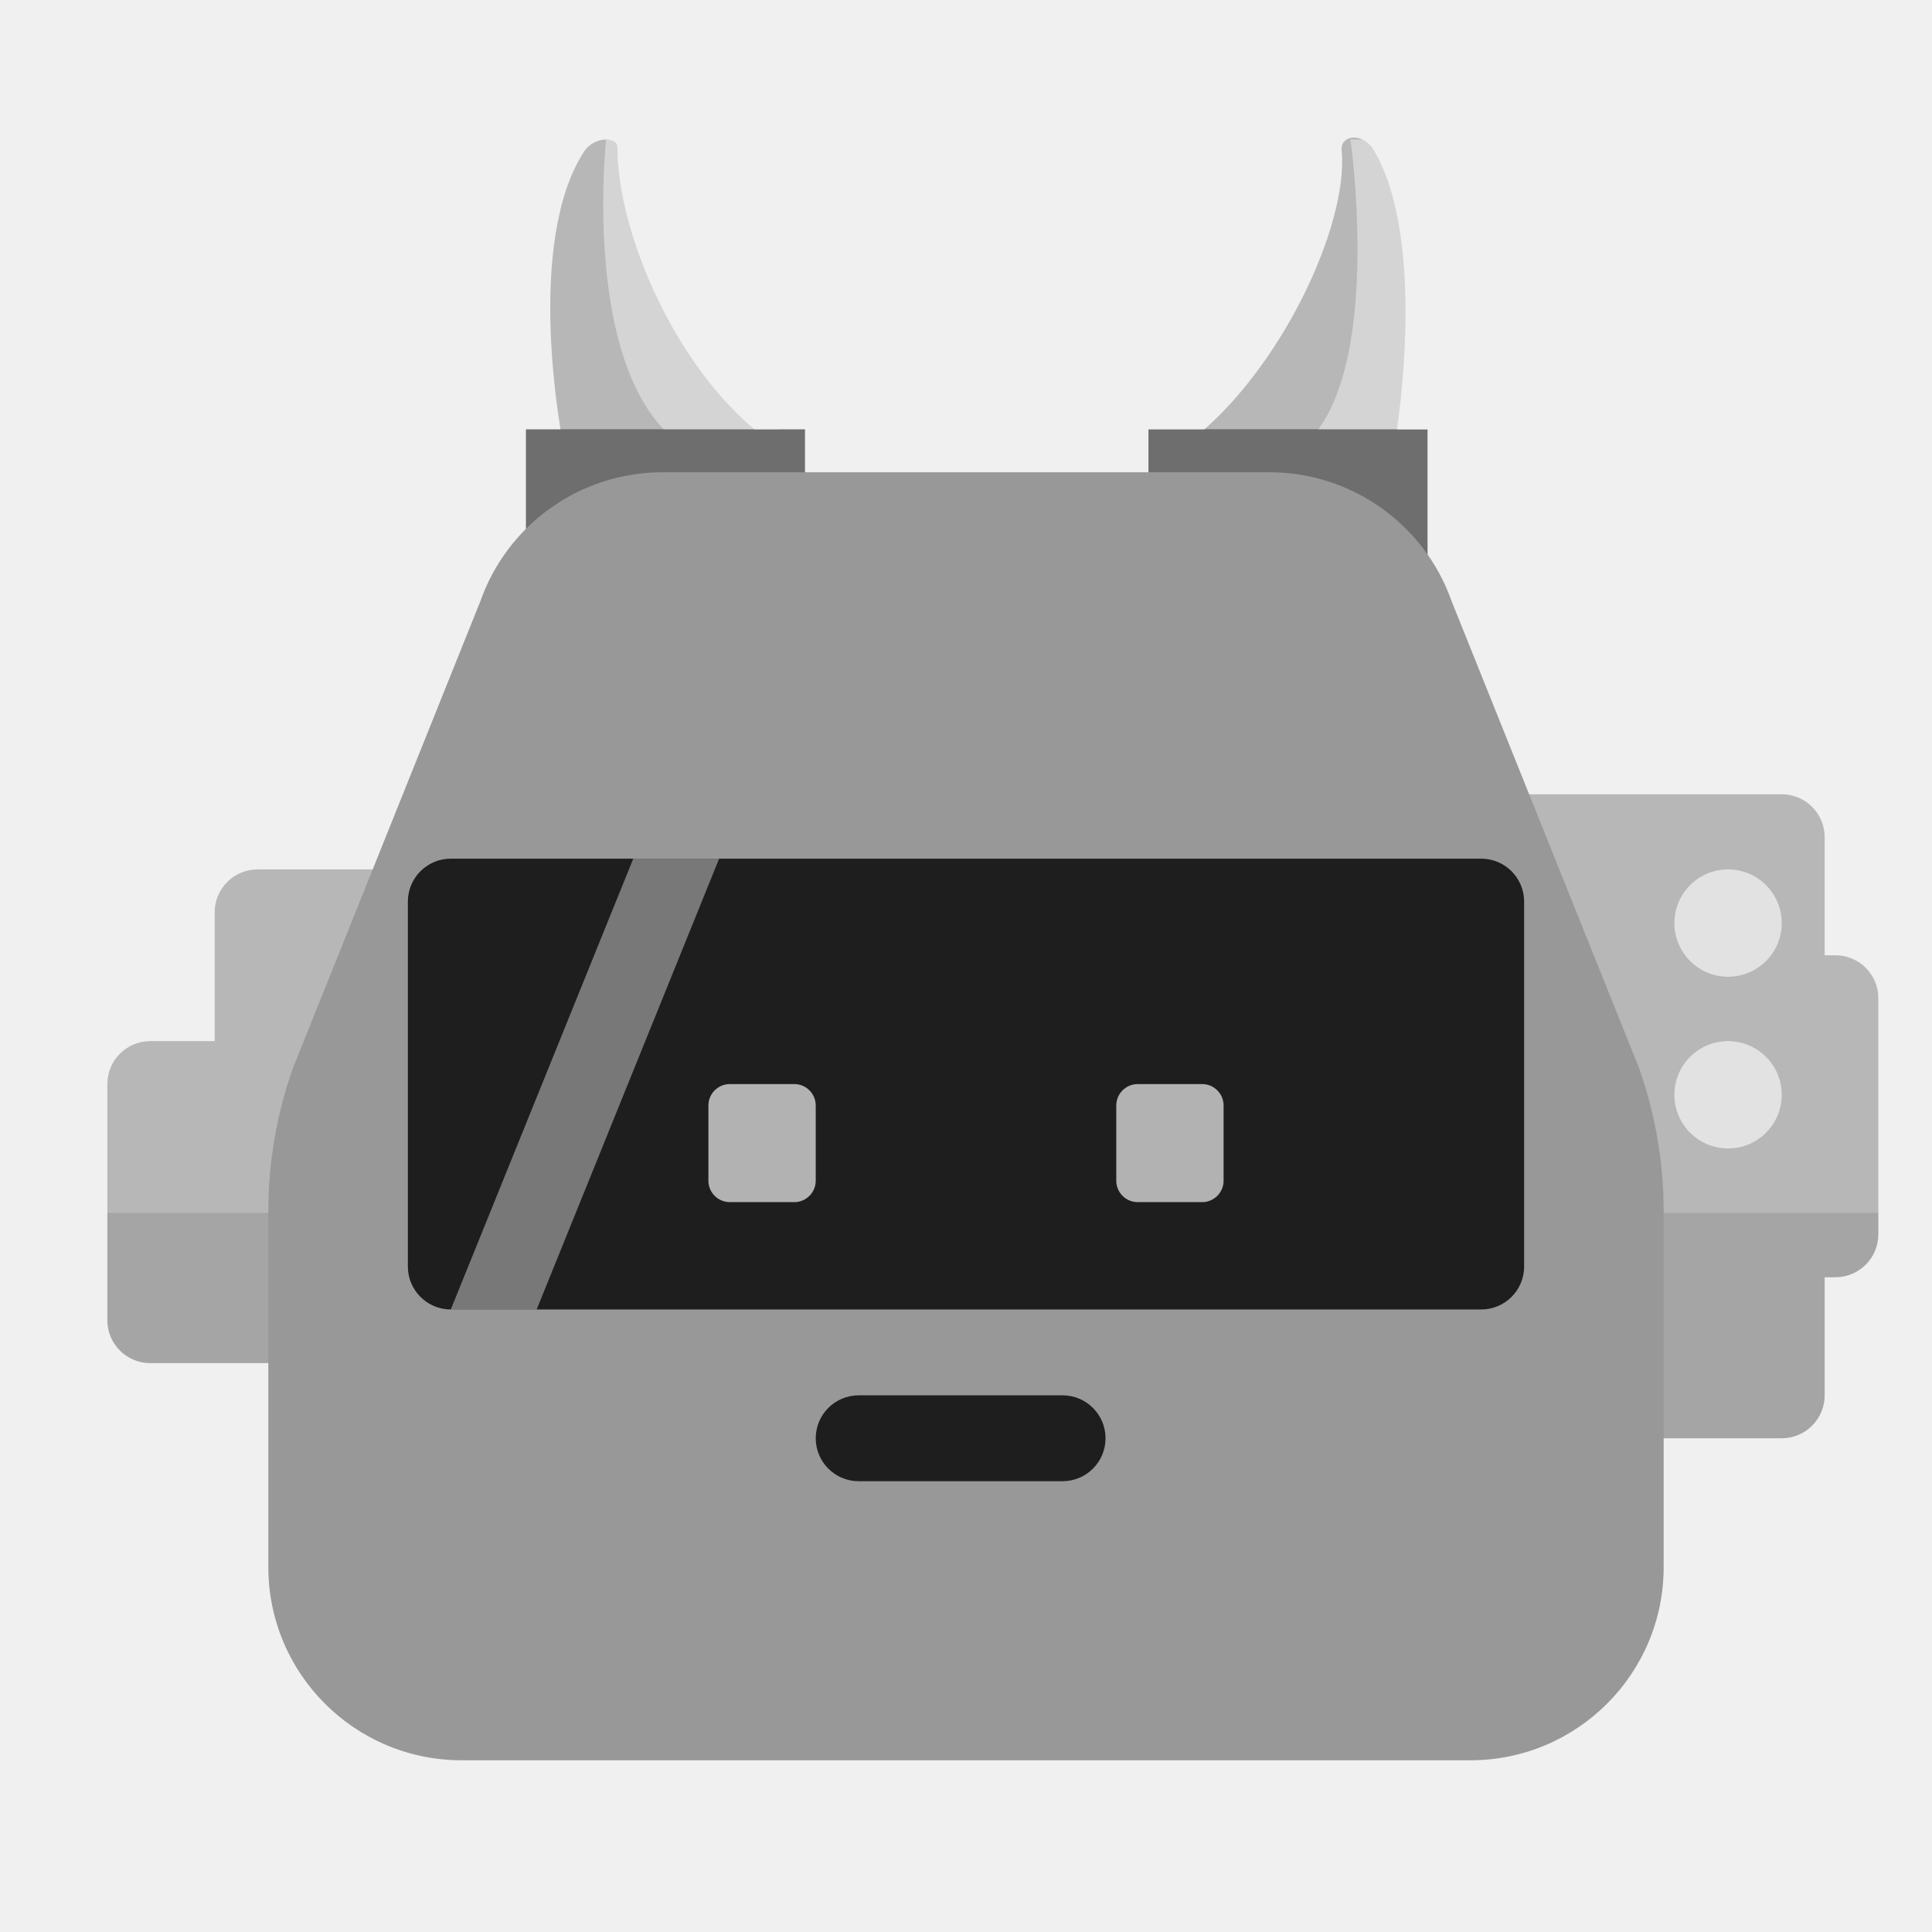
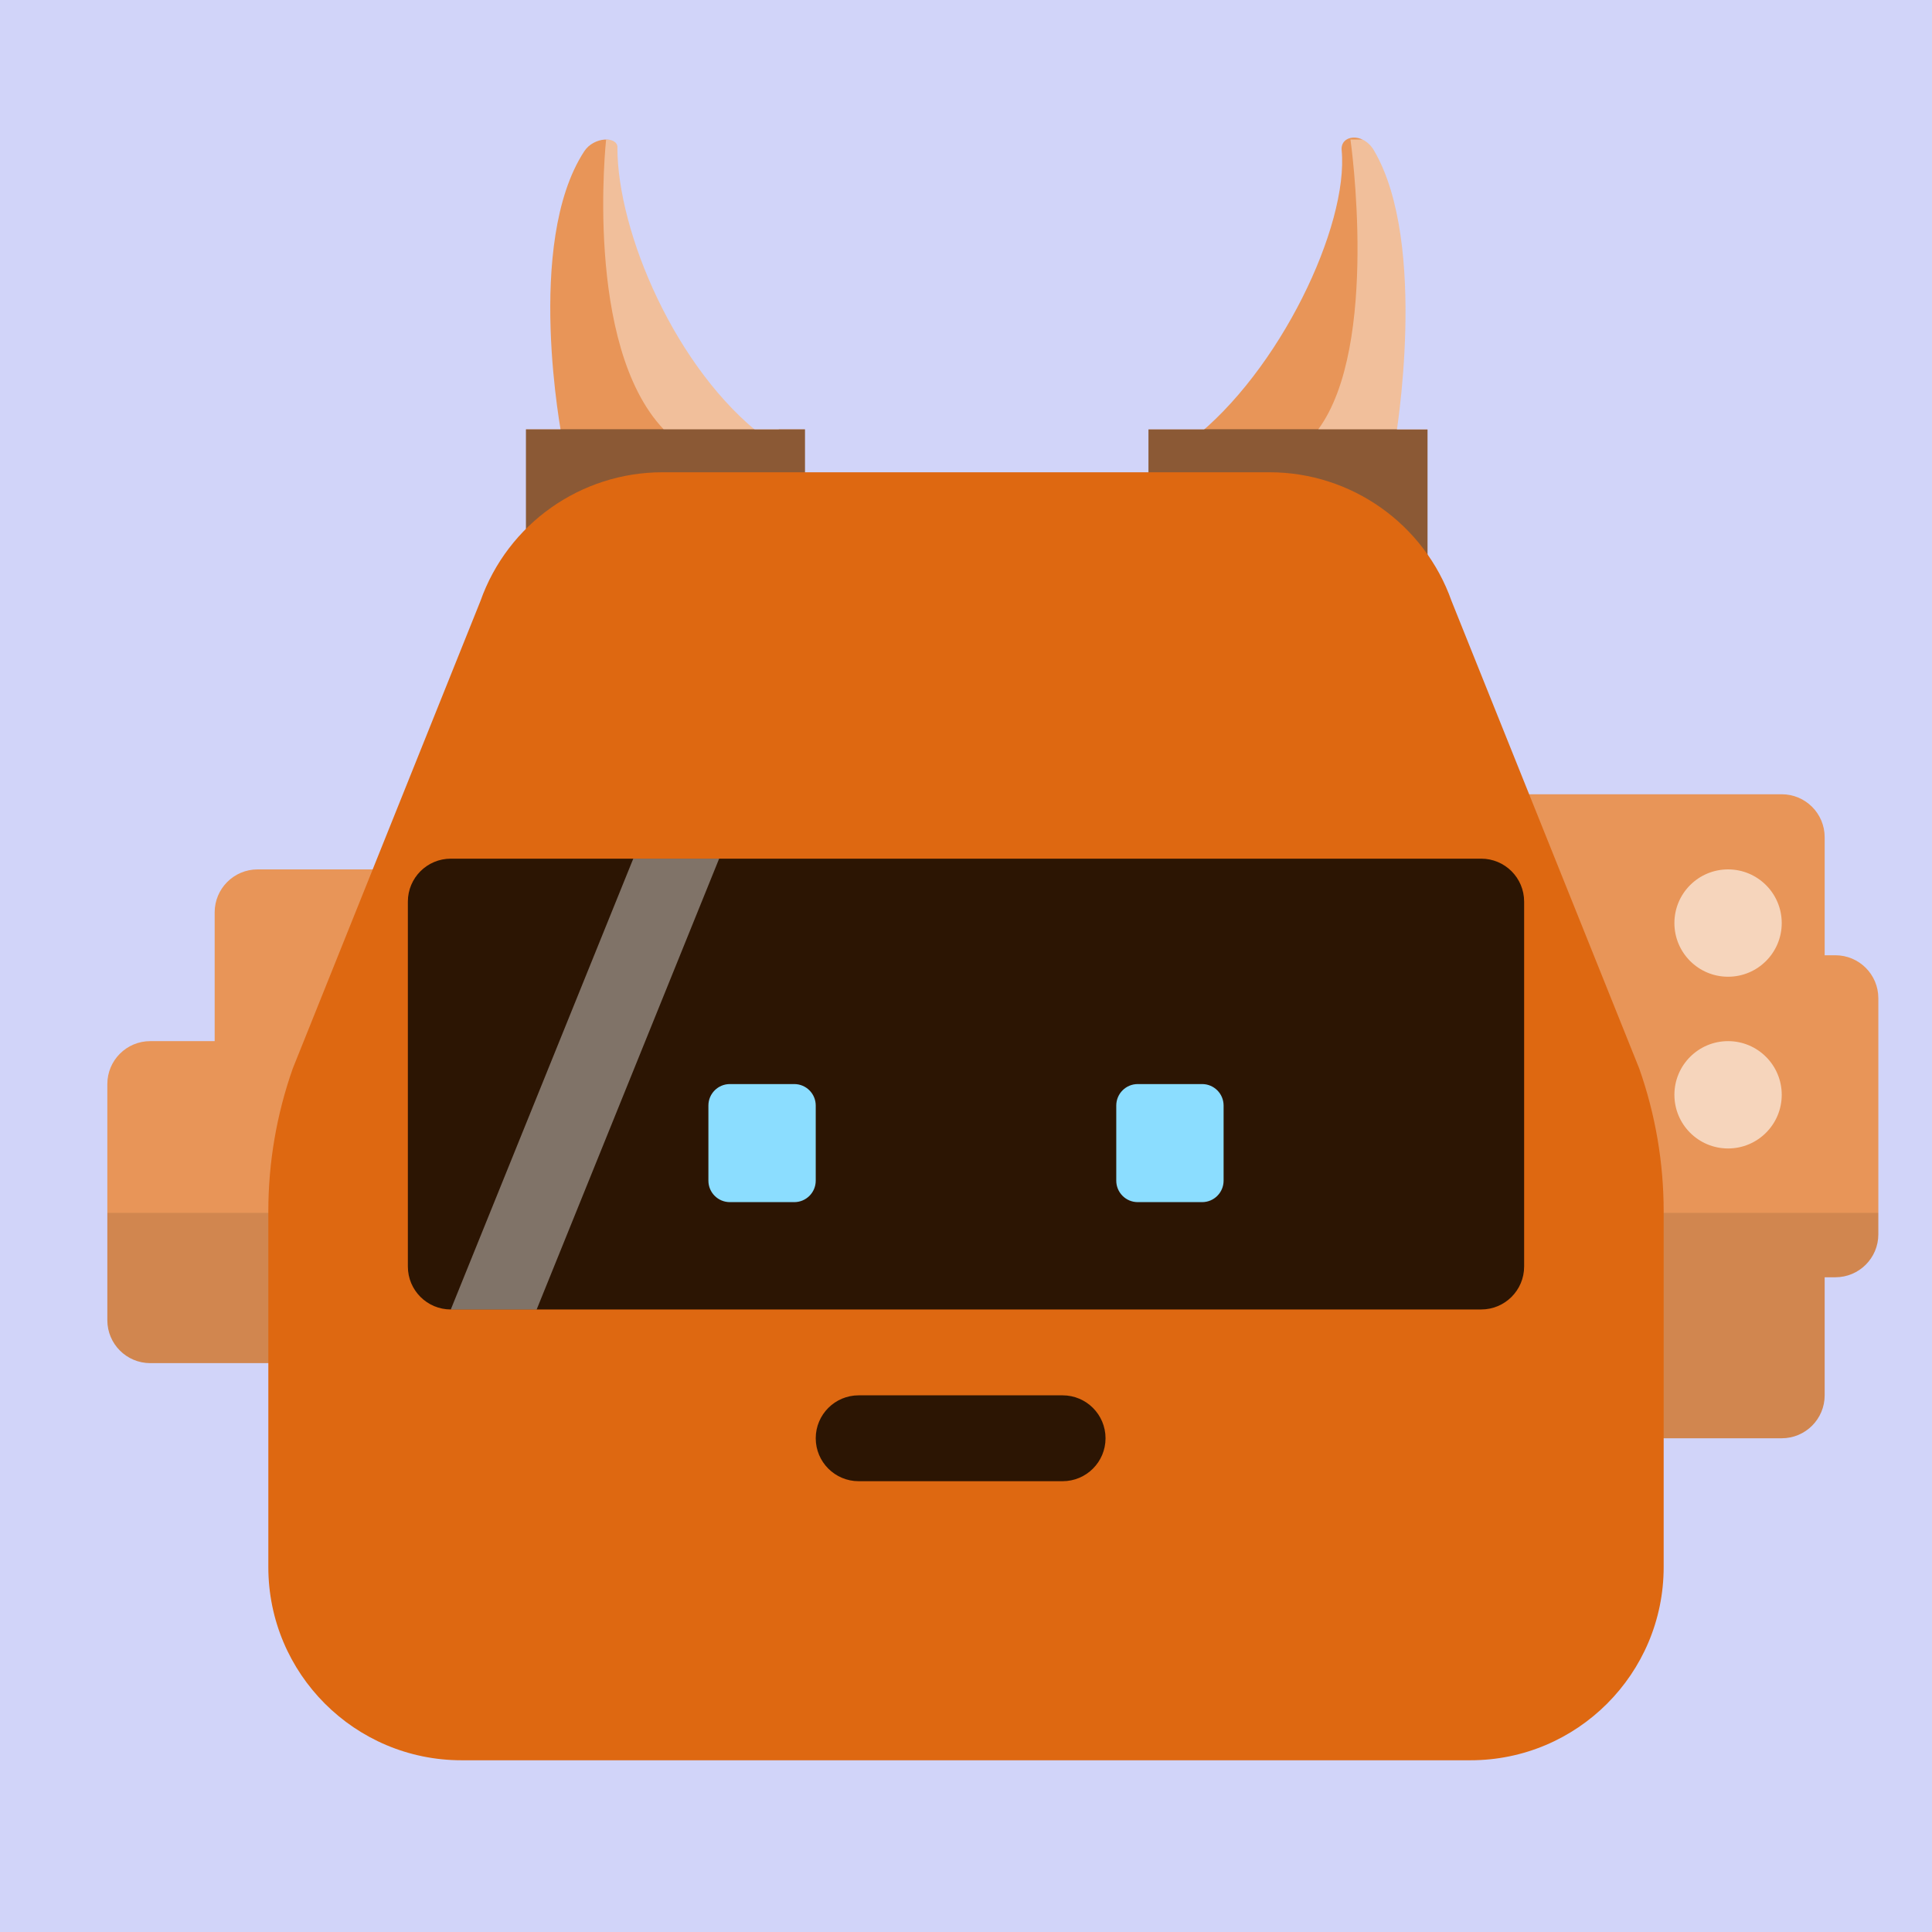
<svg xmlns="http://www.w3.org/2000/svg" viewBox="0 0 180 180" fill="none" shape-rendering="auto" aria-hidden="true">
  <defs>
    <g id="sides-squareAssymetric-50c43eef">
      <mask id="sidesSquareAssymetric-a" style="mask-type:luminance">
        <rect x="4" y="31" width="36" height="30" rx="4" fill="white" />
        <rect x="14" y="15" width="26" height="30" rx="4" fill="white" />
        <rect x="133" y="23" width="36" height="30" rx="4" fill="white" />
        <rect x="128" y="8" width="36" height="60" rx="4" fill="white" />
      </mask>
      <g mask="url(#sidesSquareAssymetric-a)">
-         <path d="M-6 0h180v76H-6z" fill="#989898" />
+         <path d="M-6 0h180v76H-6z" fill="#de6811" />
        <path d="M-6 0h180v76H-6z" fill="white" fill-opacity=".3" />
        <path fill="black" fill-opacity=".1" d="M-6 47h180v29H-6z" />
        <circle cx="155" cy="20" r="5" fill="white" fill-opacity=".6" />
        <circle cx="155" cy="36" r="5" fill="white" fill-opacity=".6" />
      </g>
    </g>
    <g id="top-horns-50c43eef">
      <mask id="topHorns-a" style="mask-type:luminance">
        <path fill="white" d="M0 40.59h26v12H0zm84 .01H58v12h26z" />
        <path fill-rule="evenodd" clip-rule="evenodd" d="M8.52 14.34c0 7.84 5.39 20.7 13.72 27.03H3.36S-.16 23.27 5.43 14.7c.9-1.38 3.1-1.42 3.1-.36M76 14.6c.66 7.03-5.77 20.62-14 27h19s3.14-18.27-2-27c-1-1.7-3.14-1.45-3 0" fill="white" />
      </mask>
      <g mask="url(#topHorns-a)">
-         <path d="M-8 .6H92v52H-8z" fill="#989898" />
+         <path d="M-8 .6H92v52H-8z" fill="#de6811" />
        <path d="M-8 .6H92v52H-8z" fill="white" fill-opacity=".3" />
        <path fill="black" fill-opacity=".4" d="M-8 40.59H92v12H-8z" />
        <path fill-rule="evenodd" clip-rule="evenodd" d="M7.46 13.6h16.1v27H12.83c-7.45-7.86-5.36-27-5.36-27m69.35 0h7.75v27H73.82c5.75-7.81 3-27 3-27" fill="white" fill-opacity=".4" />
      </g>
    </g>
    <g id="head-square04-50c43eef">
      <mask id="headSquare04-a" style="mask-type:luminance">
        <path fill-rule="evenodd" clip-rule="evenodd" d="M0 102V68.85a40 40 0 0 1 2.28-13.31L19.76 12A18 18 0 0 1 36.74 0h56.52a18 18 0 0 1 16.98 12l17.48 43.54a40 40 0 0 1 2.28 13.3V102a18 18 0 0 1-18 18H18a18 18 0 0 1-18-18" fill="white" />
      </mask>
      <g mask="url(#headSquare04-a)">
-         <path d="M-2-2h134v124H-2z" fill="#989898" />
+         <path d="M-2-2h134v124H-2z" fill="#de6811" />
      </g>
    </g>
    <g id="mouth-square01-50c43eef">
      <rect x="20" y="2" width="27" height="8" rx="4" fill="black" fill-opacity=".8" />
    </g>
    <g id="eyes-frame1-50c43eef">
      <rect y="4" width="104" height="42" rx="4" fill="black" fill-opacity=".8" />
-       <rect x="28" y="25" width="10" height="11" rx="2" fill="#b2b2b2" />
-       <rect x="66" y="25" width="10" height="11" rx="2" fill="#b2b2b2" />
+       <rect x="28" y="25" width="10" height="11" rx="2" fill="#8BDDFF" />
+       <rect x="66" y="25" width="10" height="11" rx="2" fill="#8BDDFF" />
      <path fill-rule="evenodd" clip-rule="evenodd" d="M21 4h8L12 46H4z" fill="white" fill-opacity=".4" />
    </g>
    <clipPath id="clip-50c43eef">
      <rect width="180" height="180" rx="0" ry="0" />
    </clipPath>
  </defs>
  <g clip-path="url(#clip-50c43eef)">
+     <rect width="180" height="180" fill="#d1d4f9" />
    <use transform="translate(6 66)" href="#sides-squareAssymetric-50c43eef" />
    <use transform="translate(49 -.6)" href="#top-horns-50c43eef" />
    <use transform="translate(25 44)" href="#head-square04-50c43eef" />
    <use transform="translate(56 128)" href="#mouth-square01-50c43eef" />
    <use transform="translate(38 76)" href="#eyes-frame1-50c43eef" />
  </g>
</svg>
